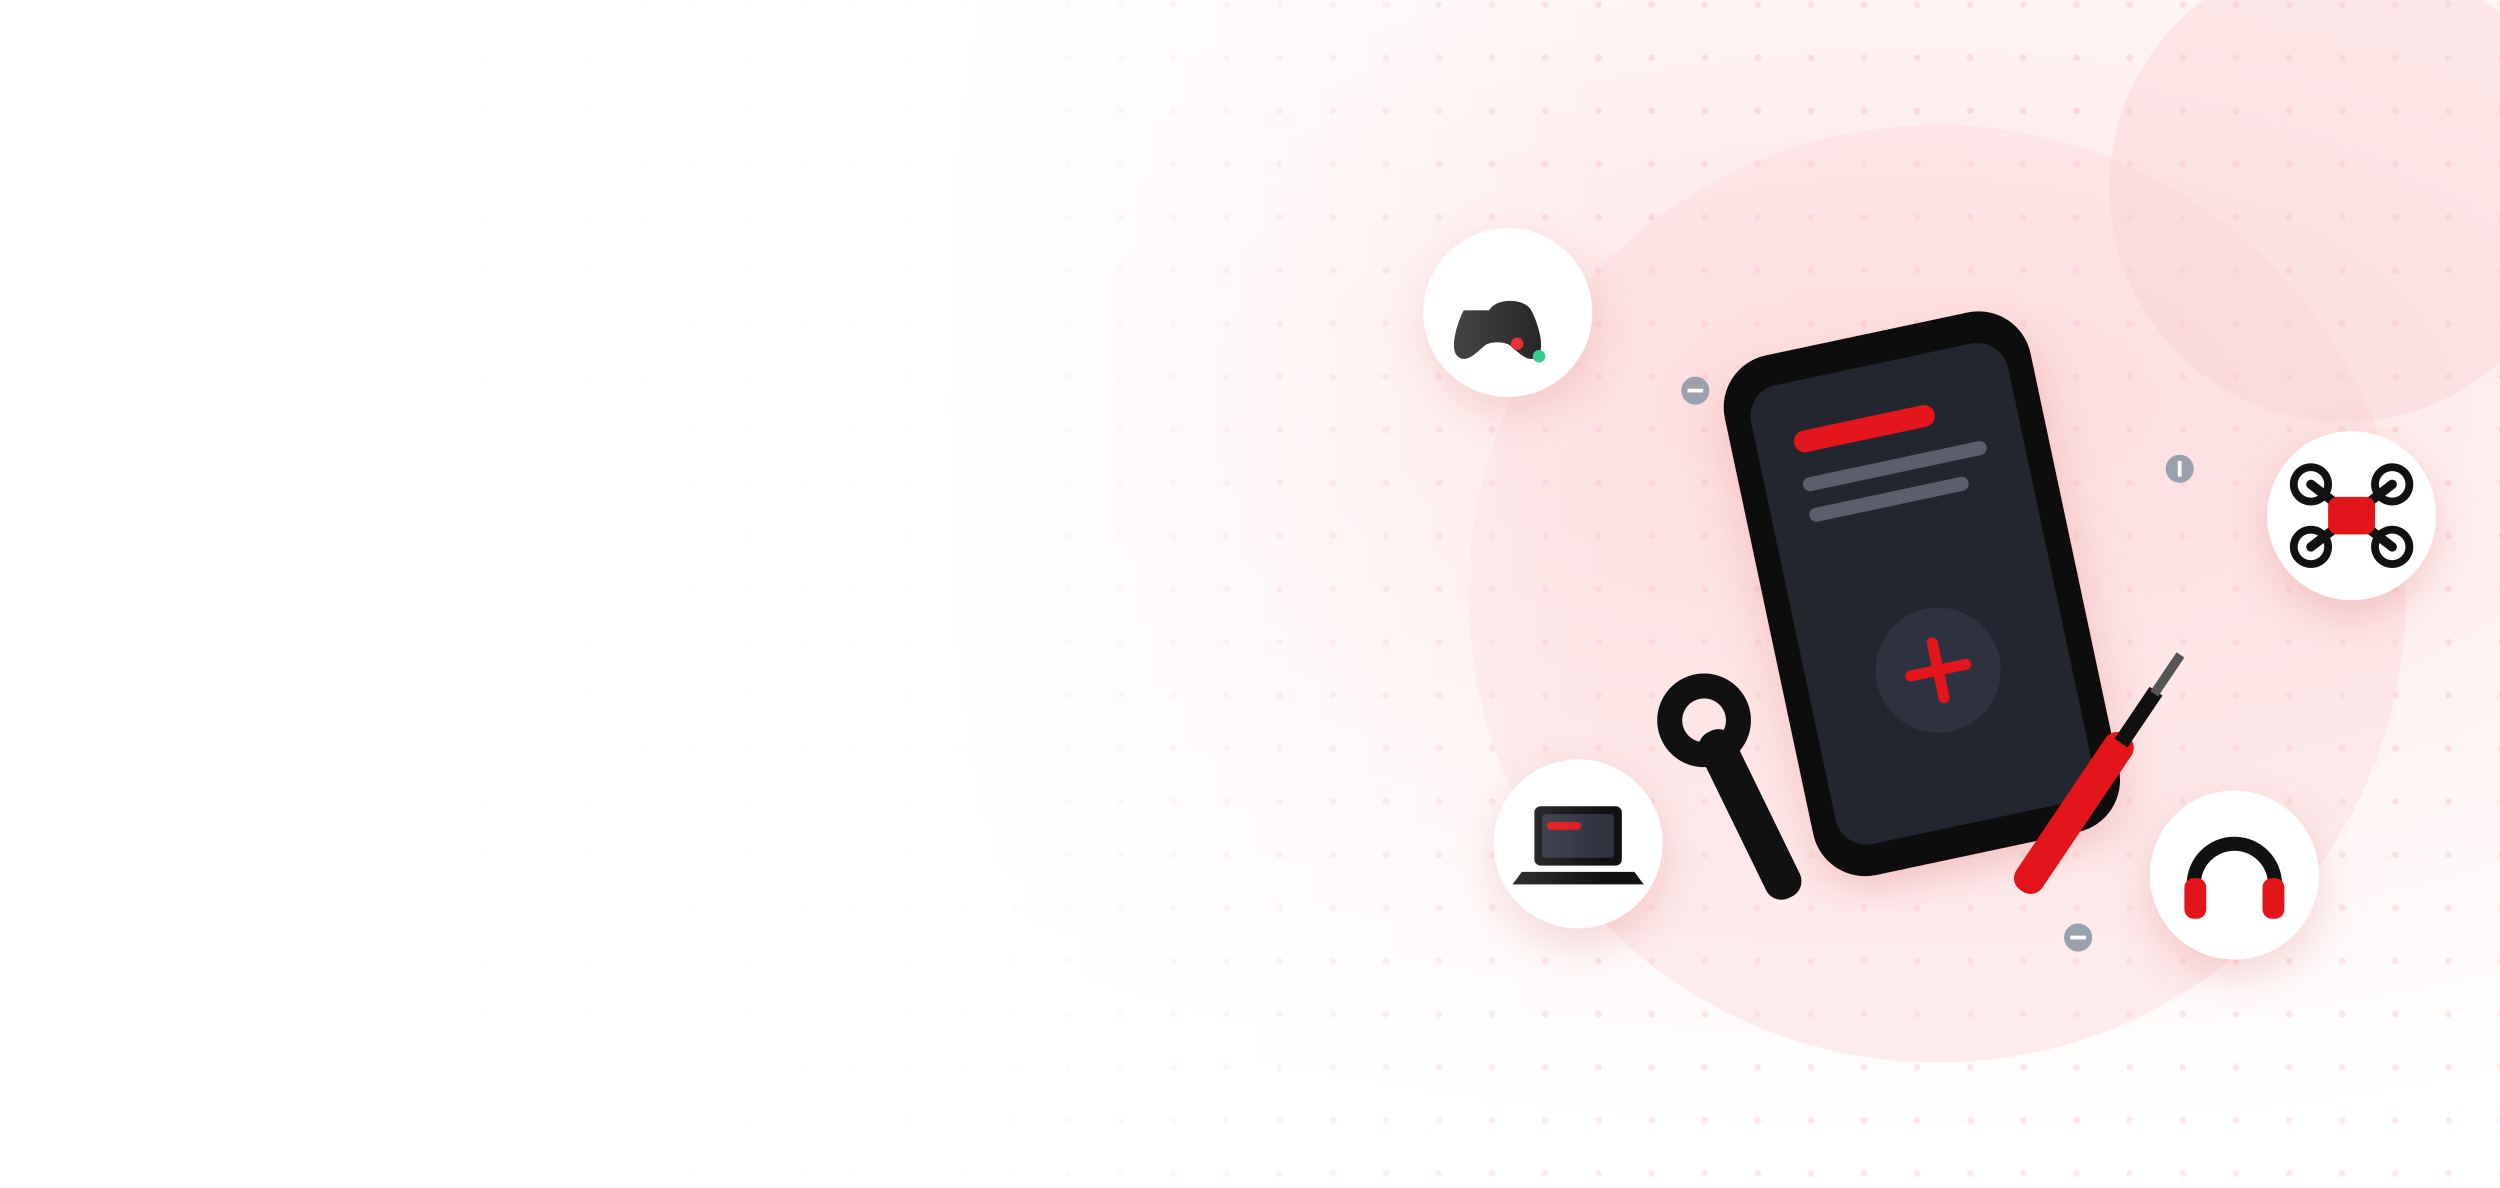
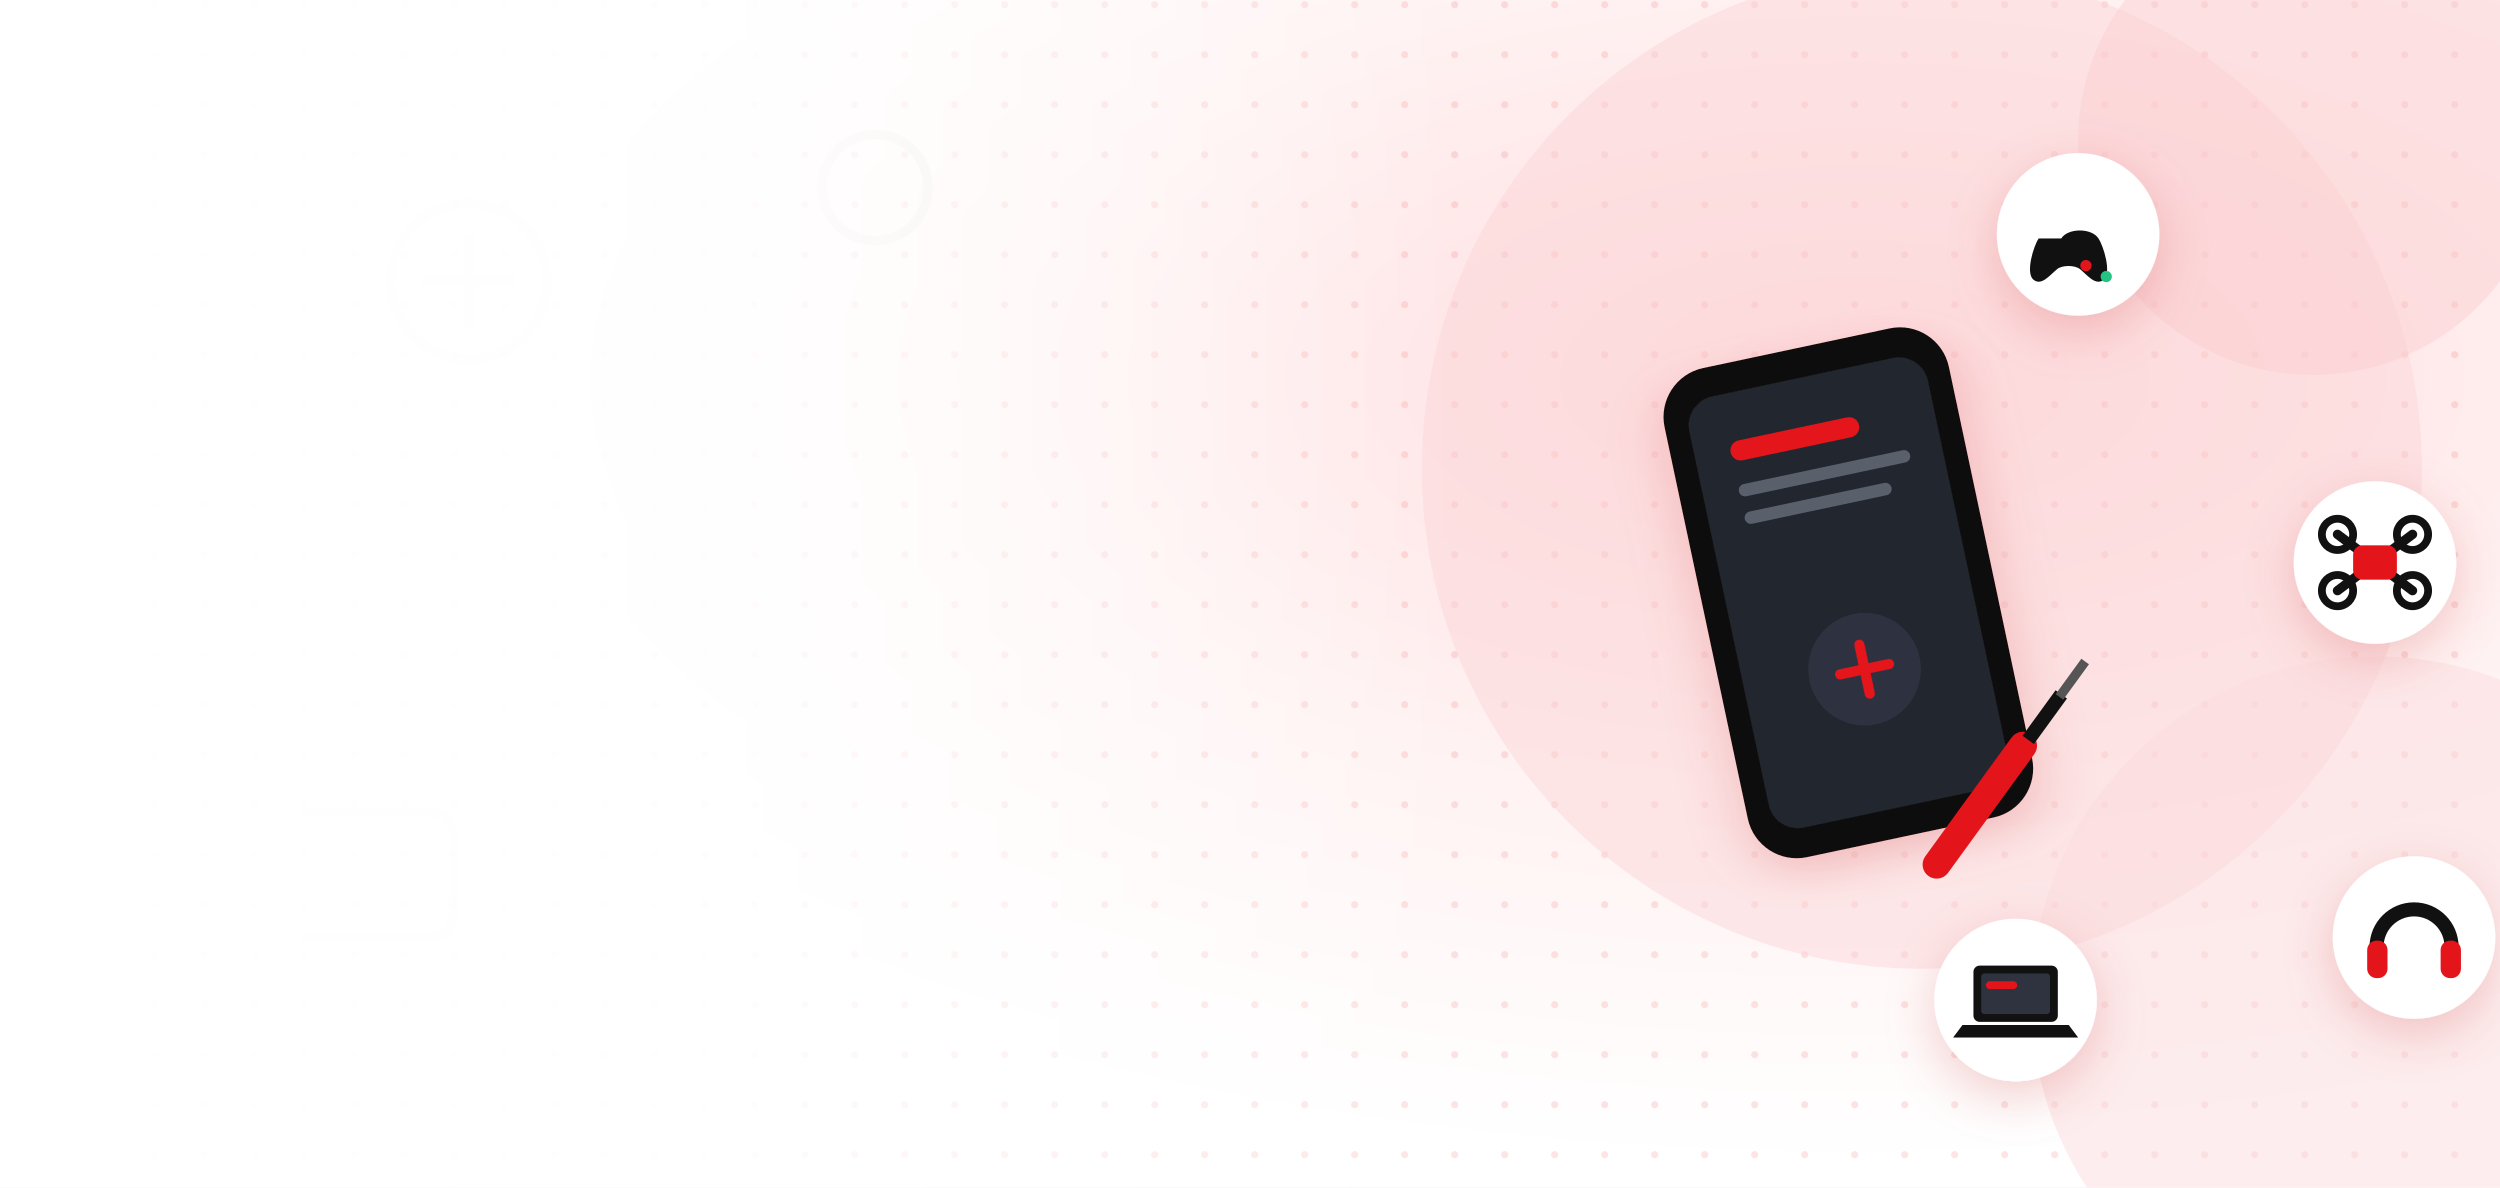
<svg xmlns="http://www.w3.org/2000/svg" viewBox="0 0 1600 760" preserveAspectRatio="xMaxYMid slice" role="img" aria-hidden="true">
  <defs>
-     <radialGradient id="glow" cx="76%" cy="34%" r="62%">
-       <stop offset="0%" stop-color="#ffe1e2" />
-       <stop offset="55%" stop-color="#fff4f4" />
+     <radialGradient id="glow" cx="74%" cy="32%" r="66%">
+       <stop offset="0%" stop-color="#ffdcde" />
+       <stop offset="52%" stop-color="#fff2f2" />
      <stop offset="100%" stop-color="#ffffff" />
    </radialGradient>
    <linearGradient id="fade" x1="0" y1="0" x2="1" y2="0">
      <stop offset="0%" stop-color="#ffffff" />
-       <stop offset="38%" stop-color="#ffffff" stop-opacity="0.95" />
-       <stop offset="64%" stop-color="#ffffff" stop-opacity="0" />
+       <stop offset="30%" stop-color="#ffffff" stop-opacity="0.9" />
+       <stop offset="58%" stop-color="#ffffff" stop-opacity="0" />
    </linearGradient>
-     <pattern id="dots" width="34" height="34" patternUnits="userSpaceOnUse">
-       <circle cx="3" cy="3" r="2.2" fill="#e4141b" fill-opacity="0.09" />
+     <pattern id="dots" width="32" height="32" patternUnits="userSpaceOnUse">
+       <circle cx="3" cy="3" r="2.3" fill="#e4141b" fill-opacity="0.11" />
    </pattern>
-     <filter id="soft" x="-30%" y="-30%" width="160%" height="160%">
-       <feDropShadow dx="0" dy="10" stdDeviation="14" flood-color="#c01016" flood-opacity="0.16" />
+     <filter id="soft" x="-40%" y="-40%" width="180%" height="180%">
+       <feDropShadow dx="0" dy="10" stdDeviation="16" flood-color="#c01016" flood-opacity="0.18" />
    </filter>
  </defs>
  <rect width="1600" height="760" fill="url(#glow)" />
  <rect width="1600" height="760" fill="url(#dots)" />
-   <circle cx="1240" cy="380" r="300" fill="#fcd9db" opacity="0.45" />
-   <circle cx="1500" cy="120" r="150" fill="#fbcfd1" opacity="0.4" />
-   <g transform="rotate(-12 1230 380)" filter="url(#soft)">
-     <rect x="1130" y="210" width="200" height="340" rx="34" fill="#111" />
-     <rect x="1146" y="230" width="168" height="300" rx="20" fill="#23262f" />
-     <rect x="1170" y="262" width="92" height="14" rx="7" fill="#e4141b" />
-     <rect x="1170" y="292" width="120" height="9" rx="4.5" fill="#5a5f6c" />
-     <rect x="1170" y="312" width="104" height="9" rx="4.5" fill="#5a5f6c" />
-     <circle cx="1230" cy="430" r="40" fill="#2f3340" />
-     <path d="M1212 430h36 M1230 412v36" stroke="#e4141b" stroke-width="7" stroke-linecap="round" />
+   <circle cx="1230" cy="300" r="320" fill="#fcd5d7" opacity="0.5" />
+   <circle cx="1520" cy="640" r="220" fill="#fcdcde" opacity="0.5" />
+   <circle cx="1480" cy="90" r="150" fill="#fbcccf" opacity="0.45" />
+   <g fill="none" stroke="#111" stroke-opacity="0.05" stroke-width="6">
+     <circle cx="300" cy="180" r="50" />
+     <path d="M270 180h60 M300 150v60" />
+     <rect x="170" y="520" width="120" height="80" rx="14" />
+     <circle cx="560" cy="120" r="34" />
  </g>
-   <g transform="rotate(34 1360 470)">
-     <rect x="1351" y="470" width="20" height="120" rx="9" fill="#e4141b" />
-     <rect x="1356" y="436" width="10" height="40" fill="#111" />
-     <rect x="1358" y="408" width="6" height="30" fill="#555" />
+   <g transform="rotate(-12 1180 380)" filter="url(#soft)">
+     <rect x="1090" y="220" width="186" height="320" rx="32" fill="#111" />
+     <rect x="1105" y="239" width="156" height="282" rx="19" fill="#23262f" />
+     <rect x="1128" y="270" width="84" height="13" rx="6.5" fill="#e4141b" />
+     <rect x="1128" y="298" width="112" height="8" rx="4" fill="#5a5f6c" />
+     <rect x="1128" y="316" width="96" height="8" rx="4" fill="#5a5f6c" />
+     <circle cx="1183" cy="430" r="36" fill="#2f3340" />
+     <path d="M1167 430h32 M1183 414v32" stroke="#e4141b" stroke-width="6.5" stroke-linecap="round" />
  </g>
-   <g transform="rotate(-26 1095 470)">
-     <rect x="1083" y="468" width="24" height="118" rx="11" fill="#111" />
-     <path d="M1095 430a30 30 0 1 0 0 60 30 30 0 0 0 0-60zm0 16a14 14 0 1 1 0 28 14 14 0 0 1 0-28z" fill="#111" />
+   <g transform="rotate(36 1300 470)">
+     <rect x="1291" y="470" width="18" height="112" rx="9" fill="#e4141b" />
+     <rect x="1296" y="438" width="9" height="36" fill="#111" />
+     <rect x="1297.5" y="412" width="6" height="28" fill="#555" />
  </g>
-   <g fill="#9aa1ad">
-     <circle cx="1085" cy="250" r="9" />
-     <path d="M1080 250h10" stroke="#fff" stroke-width="2.4" />
-     <circle cx="1395" cy="300" r="9" />
-     <path d="M1395 295v10" stroke="#fff" stroke-width="2.4" />
-     <circle cx="1330" cy="600" r="9" />
-     <path d="M1325 600h10" stroke="#fff" stroke-width="2.4" />
+   <g transform="translate(1330 150)">
+     <circle r="52" fill="#fff" filter="url(#soft)" />
+     <path d="M-28 -4c5-8 23-8 28 0 4 6 10 26 4 31-6 5-12-3-18-8-4-3-13-3-17 0-6 5-12 13-18 8-6-5 0-25 4-31z" fill="#111" transform="translate(13 6) scale(0.85)" />
+     <circle cx="5" cy="20" r="3.6" fill="#e4141b" />
+     <circle cx="18" cy="27" r="3.6" fill="#23c483" />
  </g>
-   <g transform="translate(965 200)">
-     <circle r="54" fill="#fff" filter="url(#soft)" />
-     <path d="M-30 -6c5-9 25-9 30 0 4 7 11 28 4 33-6 5-13-3-19-8-4-3-14-3-18 0-6 5-13 13-19 8-7-5 0-26 4-33z" fill="#111" transform="translate(15 4) scale(0.9)" />
-     <circle cx="6" cy="20" r="4" fill="#e4141b" />
-     <circle cx="20" cy="28" r="4" fill="#23c483" />
+   <g transform="translate(1520 360)">
+     <circle r="52" fill="#fff" filter="url(#soft)" />
+     <g stroke="#111" stroke-width="6" stroke-linecap="round">
+       <line x1="-24" y1="-18" x2="24" y2="18" />
+       <line x1="24" y1="-18" x2="-24" y2="18" />
+     </g>
+     <circle cx="-24" cy="-18" r="10" fill="none" stroke="#111" stroke-width="5" />
+     <circle cx="24" cy="-18" r="10" fill="none" stroke="#111" stroke-width="5" />
+     <circle cx="-24" cy="18" r="10" fill="none" stroke="#111" stroke-width="5" />
+     <circle cx="24" cy="18" r="10" fill="none" stroke="#111" stroke-width="5" />
+     <rect x="-14" y="-11" width="28" height="22" rx="6" fill="#e4141b" />
  </g>
-   <g transform="translate(1505 330)">
-     <circle r="54" fill="#fff" filter="url(#soft)" />
-     <g stroke="#111" stroke-width="6" stroke-linecap="round">
-       <line x1="-26" y1="-20" x2="26" y2="20" />
-       <line x1="26" y1="-20" x2="-26" y2="20" />
-     </g>
-     <circle cx="-26" cy="-20" r="11" fill="none" stroke="#111" stroke-width="5" />
-     <circle cx="26" cy="-20" r="11" fill="none" stroke="#111" stroke-width="5" />
-     <circle cx="-26" cy="20" r="11" fill="none" stroke="#111" stroke-width="5" />
-     <circle cx="26" cy="20" r="11" fill="none" stroke="#111" stroke-width="5" />
-     <rect x="-15" y="-12" width="30" height="24" rx="6" fill="#e4141b" />
+   <g transform="translate(1290 640)">
+     <circle r="52" fill="#fff" filter="url(#soft)" />
+     <rect x="-27" y="-22" width="54" height="36" rx="4" fill="#111" />
+     <rect x="-22" y="-17" width="44" height="26" rx="2" fill="#2f3340" />
+     <rect x="-19" y="-12" width="20" height="5" rx="2.5" fill="#e4141b" />
+     <path d="M-34 16h68l6 8h-80z" fill="#111" />
  </g>
-   <g transform="translate(1010 540)">
-     <circle r="54" fill="#fff" filter="url(#soft)" />
-     <rect x="-28" y="-24" width="56" height="38" rx="4" fill="#111" />
-     <rect x="-23" y="-19" width="46" height="28" rx="2" fill="#2f3340" />
-     <rect x="-20" y="-14" width="22" height="5" rx="2.5" fill="#e4141b" />
-     <path d="M-36 18h72l6 8h-84z" fill="#111" />
-   </g>
-   <g transform="translate(1430 560)">
-     <circle r="54" fill="#fff" filter="url(#soft)" />
-     <path d="M-26 6a26 26 0 0 1 52 0" fill="none" stroke="#111" stroke-width="9" stroke-linecap="round" />
-     <rect x="-32" y="2" width="14" height="26" rx="6" fill="#e4141b" />
-     <rect x="18" y="2" width="14" height="26" rx="6" fill="#e4141b" />
+   <g transform="translate(1545 600)">
+     <circle r="52" fill="#fff" filter="url(#soft)" />
+     <path d="M-24 6a24 24 0 0 1 48 0" fill="none" stroke="#111" stroke-width="9" stroke-linecap="round" />
+     <rect x="-30" y="2" width="13" height="24" rx="6" fill="#e4141b" />
+     <rect x="17" y="2" width="13" height="24" rx="6" fill="#e4141b" />
  </g>
  <rect width="1600" height="760" fill="url(#fade)" />
</svg>
